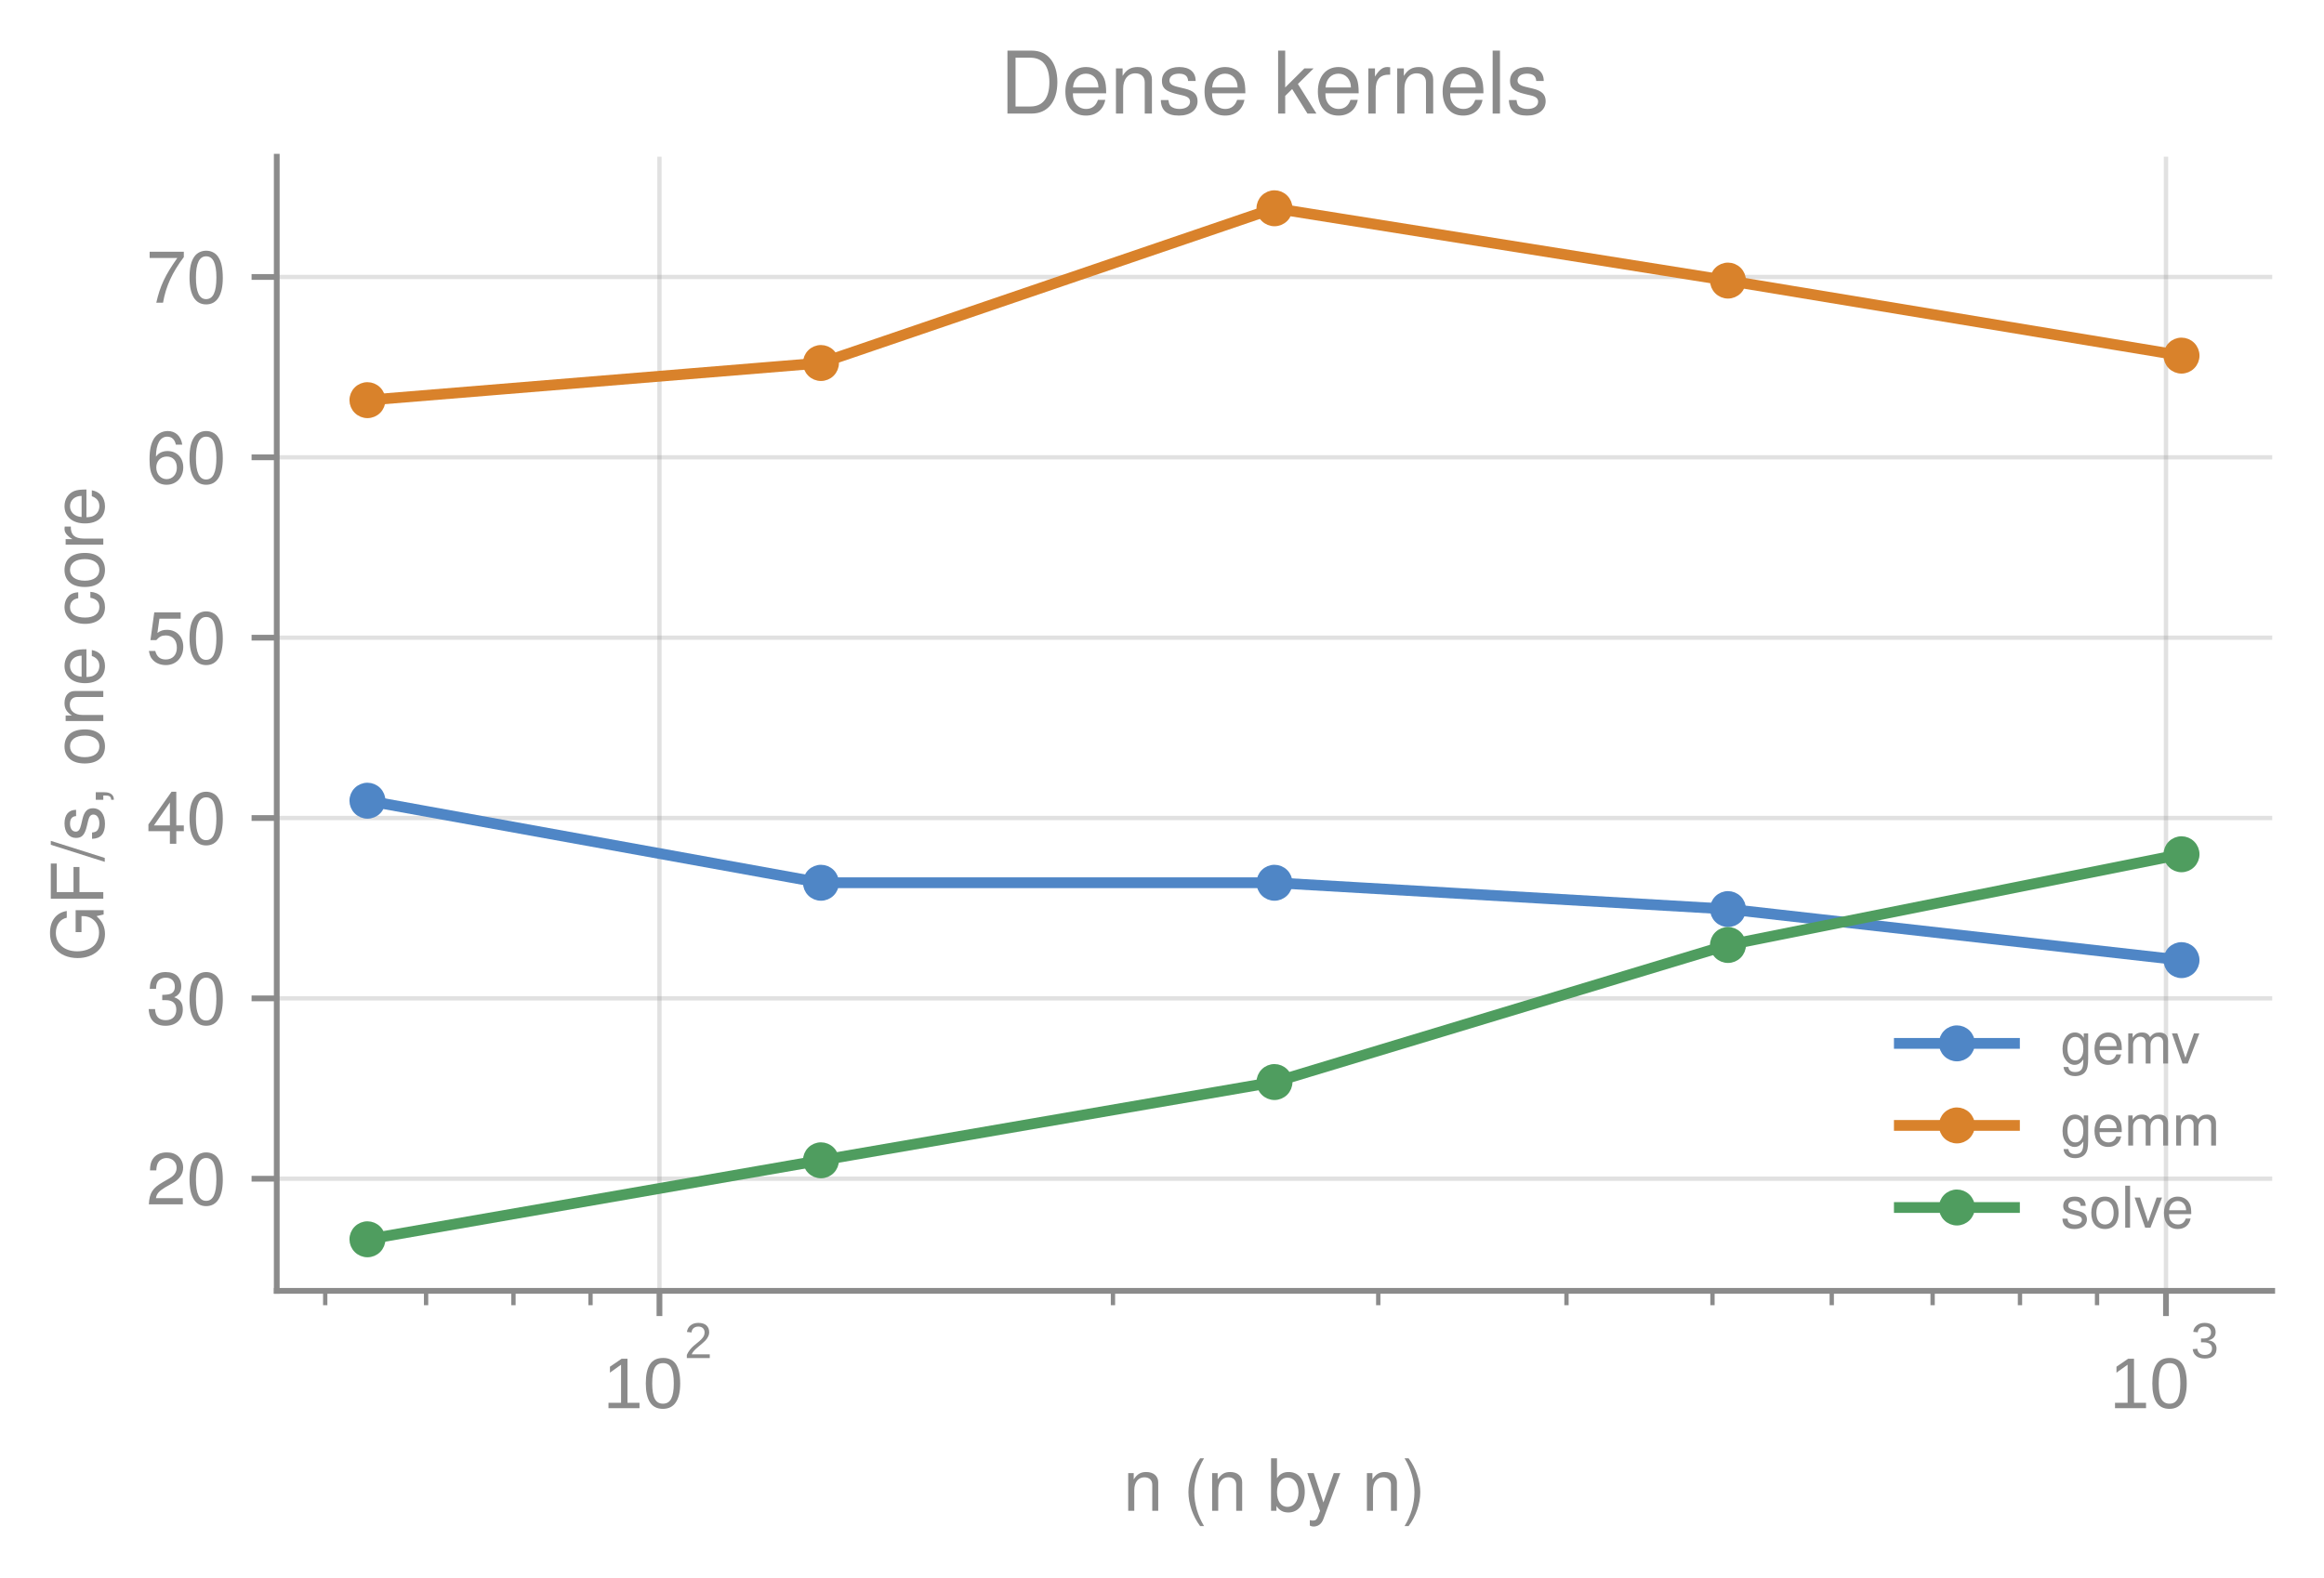
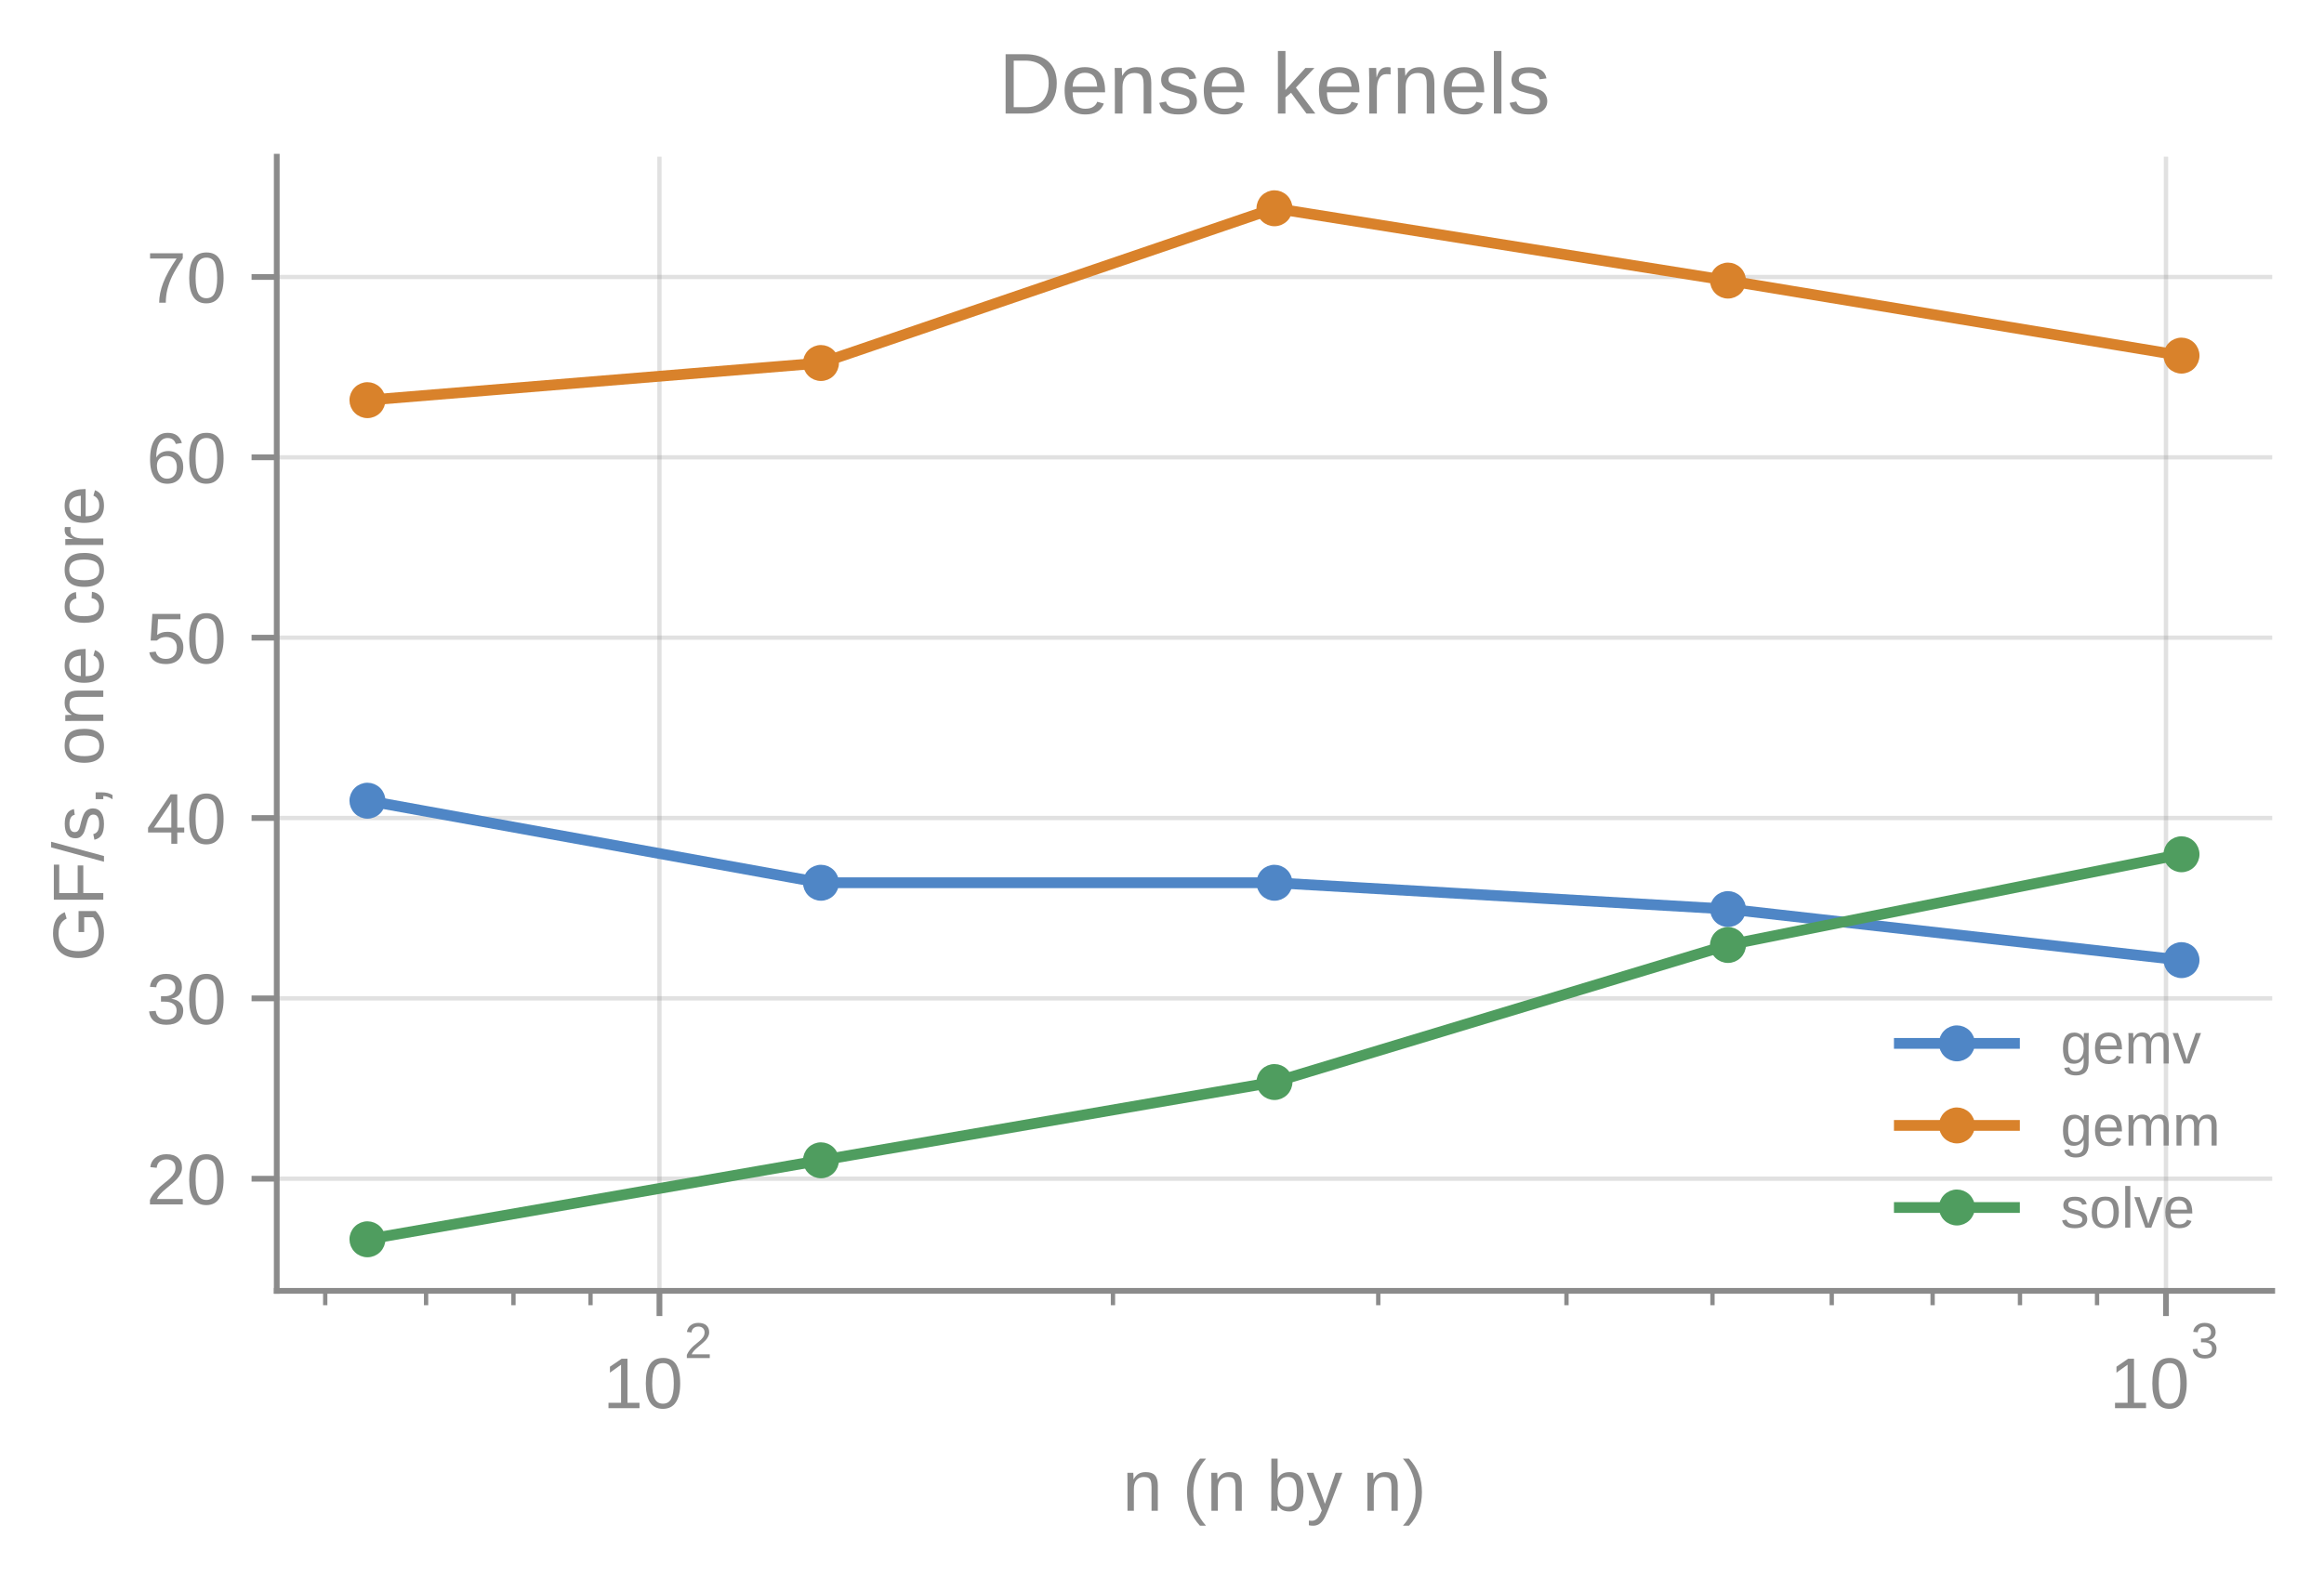
<svg xmlns="http://www.w3.org/2000/svg" xmlns:xlink="http://www.w3.org/1999/xlink" width="323.027pt" height="219.36pt" viewBox="0 0 323.027 219.36" version="1.1">
  <defs>
    <style type="text/css">*{stroke-linejoin: round; stroke-linecap: butt}</style>
  </defs>
  <g id="figure_1">
    <g id="patch_1">
      <path d="M 0 219.36  L 323.027 219.36  L 323.027 0  L 0 0  L 0 219.36  z " style="fill: none" />
    </g>
    <g id="axes_1">
      <g id="patch_2">
        <path d="M 38.467 179.476  L 315.827 179.476  L 315.827 21.789  L 38.467 21.789  L 38.467 179.476  z " style="fill: none" />
      </g>
      <g id="matplotlib.axis_1">
        <g id="xtick_1">
          <g id="line2d_1">
-             <path d="M 91.661 179.476  L 91.661 21.789  " clip-path="url(#pb219aae521)" style="fill: none; stroke: #8b8b8b; stroke-opacity: 0.25; stroke-width: 0.6; stroke-linecap: square" />
+             <path d="M 91.661 179.476  L 91.661 21.789  " clip-path="url(#p1ddeb76ffd)" style="fill: none; stroke: #8b8b8b; stroke-opacity: 0.25; stroke-width: 0.6; stroke-linecap: square" />
          </g>
          <g id="line2d_2">
            <defs>
-               <path id="mb431e1198c" d="M 0 0  L 0 3.5  " style="stroke: #8b8b8b; stroke-width: 0.8" />
+               <path id="mdc6c7f94e5" d="M 0 0  L 0 3.5  " style="stroke: #8b8b8b; stroke-width: 0.8" />
            </defs>
            <g>
-               <use xlink:href="#mb431e1198c" x="91.661" y="179.476" style="fill: #8b8b8b; stroke: #8b8b8b; stroke-width: 0.8" />
+               <use xlink:href="#mdc6c7f94e5" x="91.661" y="179.476" style="fill: #8b8b8b; stroke: #8b8b8b; stroke-width: 0.8" />
            </g>
          </g>
          <g id="text_1">
            <g style="fill: #8b8b8b" transform="translate(83.81081 196.7885)">
              <text>
                <tspan x="0" y="-0.999" style="font-size: 10px; font-family: 'Arial'; fill: #8b8b8b">1</tspan>
                <tspan x="5.562" y="-0.999" style="font-size: 10px; font-family: 'Arial'; fill: #8b8b8b">0</tspan>
                <tspan x="11.297" y="-7.969" style="font-size: 7px; font-family: 'Arial'; fill: #8b8b8b">2</tspan>
              </text>
            </g>
          </g>
        </g>
        <g id="xtick_2">
          <g id="line2d_3">
-             <path d="M 301.063 179.476  L 301.063 21.789  " clip-path="url(#pb219aae521)" style="fill: none; stroke: #8b8b8b; stroke-opacity: 0.25; stroke-width: 0.6; stroke-linecap: square" />
+             <path d="M 301.063 179.476  L 301.063 21.789  " clip-path="url(#p1ddeb76ffd)" style="fill: none; stroke: #8b8b8b; stroke-opacity: 0.25; stroke-width: 0.6; stroke-linecap: square" />
          </g>
          <g id="line2d_4">
            <g>
-               <use xlink:href="#mb431e1198c" x="301.063" y="179.476" style="fill: #8b8b8b; stroke: #8b8b8b; stroke-width: 0.8" />
+               <use xlink:href="#mdc6c7f94e5" x="301.063" y="179.476" style="fill: #8b8b8b; stroke: #8b8b8b; stroke-width: 0.8" />
            </g>
          </g>
          <g id="text_2">
            <g style="fill: #8b8b8b" transform="translate(293.2131 196.7885)">
              <text>
                <tspan x="0" y="-0.999" style="font-size: 10px; font-family: 'Arial'; fill: #8b8b8b">1</tspan>
                <tspan x="5.562" y="-0.999" style="font-size: 10px; font-family: 'Arial'; fill: #8b8b8b">0</tspan>
                <tspan x="11.297" y="-7.969" style="font-size: 7px; font-family: 'Arial'; fill: #8b8b8b">3</tspan>
              </text>
            </g>
          </g>
        </g>
        <g id="xtick_3">
          <g id="line2d_5">
            <defs>
-               <path id="m6d8b21160d" d="M 0 0  L 0 2  " style="stroke: #8b8b8b; stroke-width: 0.6" />
+               <path id="ma3c6c5bebd" d="M 0 0  L 0 2  " style="stroke: #8b8b8b; stroke-width: 0.6" />
            </defs>
            <g>
-               <use xlink:href="#m6d8b21160d" x="45.205" y="179.476" style="fill: #8b8b8b; stroke: #8b8b8b; stroke-width: 0.6" />
+               <use xlink:href="#ma3c6c5bebd" x="45.205" y="179.476" style="fill: #8b8b8b; stroke: #8b8b8b; stroke-width: 0.6" />
            </g>
          </g>
        </g>
        <g id="xtick_4">
          <g id="line2d_6">
            <g>
-               <use xlink:href="#m6d8b21160d" x="59.224" y="179.476" style="fill: #8b8b8b; stroke: #8b8b8b; stroke-width: 0.6" />
+               <use xlink:href="#ma3c6c5bebd" x="59.224" y="179.476" style="fill: #8b8b8b; stroke: #8b8b8b; stroke-width: 0.6" />
            </g>
          </g>
        </g>
        <g id="xtick_5">
          <g id="line2d_7">
            <g>
-               <use xlink:href="#m6d8b21160d" x="71.368" y="179.476" style="fill: #8b8b8b; stroke: #8b8b8b; stroke-width: 0.6" />
+               <use xlink:href="#ma3c6c5bebd" x="71.368" y="179.476" style="fill: #8b8b8b; stroke: #8b8b8b; stroke-width: 0.6" />
            </g>
          </g>
        </g>
        <g id="xtick_6">
          <g id="line2d_8">
            <g>
-               <use xlink:href="#m6d8b21160d" x="82.079" y="179.476" style="fill: #8b8b8b; stroke: #8b8b8b; stroke-width: 0.6" />
+               <use xlink:href="#ma3c6c5bebd" x="82.079" y="179.476" style="fill: #8b8b8b; stroke: #8b8b8b; stroke-width: 0.6" />
            </g>
          </g>
        </g>
        <g id="xtick_7">
          <g id="line2d_9">
            <g>
-               <use xlink:href="#m6d8b21160d" x="154.697" y="179.476" style="fill: #8b8b8b; stroke: #8b8b8b; stroke-width: 0.6" />
+               <use xlink:href="#ma3c6c5bebd" x="154.697" y="179.476" style="fill: #8b8b8b; stroke: #8b8b8b; stroke-width: 0.6" />
            </g>
          </g>
        </g>
        <g id="xtick_8">
          <g id="line2d_10">
            <g>
-               <use xlink:href="#m6d8b21160d" x="191.571" y="179.476" style="fill: #8b8b8b; stroke: #8b8b8b; stroke-width: 0.6" />
+               <use xlink:href="#ma3c6c5bebd" x="191.571" y="179.476" style="fill: #8b8b8b; stroke: #8b8b8b; stroke-width: 0.6" />
            </g>
          </g>
        </g>
        <g id="xtick_9">
          <g id="line2d_11">
            <g>
-               <use xlink:href="#m6d8b21160d" x="217.734" y="179.476" style="fill: #8b8b8b; stroke: #8b8b8b; stroke-width: 0.6" />
+               <use xlink:href="#ma3c6c5bebd" x="217.734" y="179.476" style="fill: #8b8b8b; stroke: #8b8b8b; stroke-width: 0.6" />
            </g>
          </g>
        </g>
        <g id="xtick_10">
          <g id="line2d_12">
            <g>
-               <use xlink:href="#m6d8b21160d" x="238.027" y="179.476" style="fill: #8b8b8b; stroke: #8b8b8b; stroke-width: 0.6" />
+               <use xlink:href="#ma3c6c5bebd" x="238.027" y="179.476" style="fill: #8b8b8b; stroke: #8b8b8b; stroke-width: 0.6" />
            </g>
          </g>
        </g>
        <g id="xtick_11">
          <g id="line2d_13">
            <g>
-               <use xlink:href="#m6d8b21160d" x="254.607" y="179.476" style="fill: #8b8b8b; stroke: #8b8b8b; stroke-width: 0.6" />
+               <use xlink:href="#ma3c6c5bebd" x="254.607" y="179.476" style="fill: #8b8b8b; stroke: #8b8b8b; stroke-width: 0.6" />
            </g>
          </g>
        </g>
        <g id="xtick_12">
          <g id="line2d_14">
            <g>
-               <use xlink:href="#m6d8b21160d" x="268.626" y="179.476" style="fill: #8b8b8b; stroke: #8b8b8b; stroke-width: 0.6" />
+               <use xlink:href="#ma3c6c5bebd" x="268.626" y="179.476" style="fill: #8b8b8b; stroke: #8b8b8b; stroke-width: 0.6" />
            </g>
          </g>
        </g>
        <g id="xtick_13">
          <g id="line2d_15">
            <g>
-               <use xlink:href="#m6d8b21160d" x="280.77" y="179.476" style="fill: #8b8b8b; stroke: #8b8b8b; stroke-width: 0.6" />
+               <use xlink:href="#ma3c6c5bebd" x="280.77" y="179.476" style="fill: #8b8b8b; stroke: #8b8b8b; stroke-width: 0.6" />
            </g>
          </g>
        </g>
        <g id="xtick_14">
          <g id="line2d_16">
            <g>
-               <use xlink:href="#m6d8b21160d" x="291.481" y="179.476" style="fill: #8b8b8b; stroke: #8b8b8b; stroke-width: 0.6" />
+               <use xlink:href="#ma3c6c5bebd" x="291.481" y="179.476" style="fill: #8b8b8b; stroke: #8b8b8b; stroke-width: 0.6" />
            </g>
          </g>
        </g>
        <g id="text_3">
-           <text style="font-size: 10px; font-family: 'Helvetica', 'Arial', 'DejaVu Sans'; text-anchor: middle; fill: #8b8b8b" x="177.147" y="210.056" transform="rotate(-0 177.1472 210.0557)">n (n by n)</text>
+           <text style="font-size: 10px; font-family: 'Arial', 'DejaVu Sans'; text-anchor: middle; fill: #8b8b8b" x="177.147" y="210.056" transform="rotate(-0 177.1472 210.0557)">n (n by n)</text>
        </g>
      </g>
      <g id="matplotlib.axis_2">
        <g id="ytick_1">
          <g id="line2d_17">
-             <path d="M 38.467 163.883  L 315.827 163.883  " clip-path="url(#pb219aae521)" style="fill: none; stroke: #8b8b8b; stroke-opacity: 0.25; stroke-width: 0.6; stroke-linecap: square" />
+             <path d="M 38.467 163.883  L 315.827 163.883  " clip-path="url(#p1ddeb76ffd)" style="fill: none; stroke: #8b8b8b; stroke-opacity: 0.25; stroke-width: 0.6; stroke-linecap: square" />
          </g>
          <g id="line2d_18">
            <defs>
-               <path id="mc67a0443a8" d="M 0 0  L -3.5 0  " style="stroke: #8b8b8b; stroke-width: 0.8" />
+               <path id="m59c6246e74" d="M 0 0  L -3.5 0  " style="stroke: #8b8b8b; stroke-width: 0.8" />
            </defs>
            <g>
-               <use xlink:href="#mc67a0443a8" x="38.467" y="163.883" style="fill: #8b8b8b; stroke: #8b8b8b; stroke-width: 0.8" />
+               <use xlink:href="#m59c6246e74" x="38.467" y="163.883" style="fill: #8b8b8b; stroke: #8b8b8b; stroke-width: 0.8" />
            </g>
          </g>
          <g id="text_4">
-             <text style="font-size: 10px; font-family: 'Helvetica', 'Arial', 'DejaVu Sans'; text-anchor: end; fill: #8b8b8b" x="31.467" y="167.462" transform="rotate(-0 31.46719 167.4623)">20</text>
+             <text style="font-size: 10px; font-family: 'Arial', 'DejaVu Sans'; text-anchor: end; fill: #8b8b8b" x="31.467" y="167.462" transform="rotate(-0 31.46719 167.4623)">20</text>
          </g>
        </g>
        <g id="ytick_2">
          <g id="line2d_19">
-             <path d="M 38.467 138.809  L 315.827 138.809  " clip-path="url(#pb219aae521)" style="fill: none; stroke: #8b8b8b; stroke-opacity: 0.25; stroke-width: 0.6; stroke-linecap: square" />
+             <path d="M 38.467 138.809  L 315.827 138.809  " clip-path="url(#p1ddeb76ffd)" style="fill: none; stroke: #8b8b8b; stroke-opacity: 0.25; stroke-width: 0.6; stroke-linecap: square" />
          </g>
          <g id="line2d_20">
            <g>
-               <use xlink:href="#mc67a0443a8" x="38.467" y="138.809" style="fill: #8b8b8b; stroke: #8b8b8b; stroke-width: 0.8" />
+               <use xlink:href="#m59c6246e74" x="38.467" y="138.809" style="fill: #8b8b8b; stroke: #8b8b8b; stroke-width: 0.8" />
            </g>
          </g>
          <g id="text_5">
-             <text style="font-size: 10px; font-family: 'Helvetica', 'Arial', 'DejaVu Sans'; text-anchor: end; fill: #8b8b8b" x="31.467" y="142.388" transform="rotate(-0 31.46719 142.3877)">30</text>
+             <text style="font-size: 10px; font-family: 'Arial', 'DejaVu Sans'; text-anchor: end; fill: #8b8b8b" x="31.467" y="142.388" transform="rotate(-0 31.46719 142.3877)">30</text>
          </g>
        </g>
        <g id="ytick_3">
          <g id="line2d_21">
-             <path d="M 38.467 113.734  L 315.827 113.734  " clip-path="url(#pb219aae521)" style="fill: none; stroke: #8b8b8b; stroke-opacity: 0.25; stroke-width: 0.6; stroke-linecap: square" />
+             <path d="M 38.467 113.734  L 315.827 113.734  " clip-path="url(#p1ddeb76ffd)" style="fill: none; stroke: #8b8b8b; stroke-opacity: 0.25; stroke-width: 0.6; stroke-linecap: square" />
          </g>
          <g id="line2d_22">
            <g>
-               <use xlink:href="#mc67a0443a8" x="38.467" y="113.734" style="fill: #8b8b8b; stroke: #8b8b8b; stroke-width: 0.8" />
+               <use xlink:href="#m59c6246e74" x="38.467" y="113.734" style="fill: #8b8b8b; stroke: #8b8b8b; stroke-width: 0.8" />
            </g>
          </g>
          <g id="text_6">
-             <text style="font-size: 10px; font-family: 'Helvetica', 'Arial', 'DejaVu Sans'; text-anchor: end; fill: #8b8b8b" x="31.467" y="117.313" transform="rotate(-0 31.46719 117.3131)">40</text>
+             <text style="font-size: 10px; font-family: 'Arial', 'DejaVu Sans'; text-anchor: end; fill: #8b8b8b" x="31.467" y="117.313" transform="rotate(-0 31.46719 117.3131)">40</text>
          </g>
        </g>
        <g id="ytick_4">
          <g id="line2d_23">
-             <path d="M 38.467 88.66  L 315.827 88.66  " clip-path="url(#pb219aae521)" style="fill: none; stroke: #8b8b8b; stroke-opacity: 0.25; stroke-width: 0.6; stroke-linecap: square" />
+             <path d="M 38.467 88.66  L 315.827 88.66  " clip-path="url(#p1ddeb76ffd)" style="fill: none; stroke: #8b8b8b; stroke-opacity: 0.25; stroke-width: 0.6; stroke-linecap: square" />
          </g>
          <g id="line2d_24">
            <g>
-               <use xlink:href="#mc67a0443a8" x="38.467" y="88.66" style="fill: #8b8b8b; stroke: #8b8b8b; stroke-width: 0.8" />
+               <use xlink:href="#m59c6246e74" x="38.467" y="88.66" style="fill: #8b8b8b; stroke: #8b8b8b; stroke-width: 0.8" />
            </g>
          </g>
          <g id="text_7">
-             <text style="font-size: 10px; font-family: 'Helvetica', 'Arial', 'DejaVu Sans'; text-anchor: end; fill: #8b8b8b" x="31.467" y="92.238" transform="rotate(-0 31.46719 92.23847)">50</text>
+             <text style="font-size: 10px; font-family: 'Arial', 'DejaVu Sans'; text-anchor: end; fill: #8b8b8b" x="31.467" y="92.238" transform="rotate(-0 31.46719 92.23847)">50</text>
          </g>
        </g>
        <g id="ytick_5">
          <g id="line2d_25">
-             <path d="M 38.467 63.585  L 315.827 63.585  " clip-path="url(#pb219aae521)" style="fill: none; stroke: #8b8b8b; stroke-opacity: 0.25; stroke-width: 0.6; stroke-linecap: square" />
+             <path d="M 38.467 63.585  L 315.827 63.585  " clip-path="url(#p1ddeb76ffd)" style="fill: none; stroke: #8b8b8b; stroke-opacity: 0.25; stroke-width: 0.6; stroke-linecap: square" />
          </g>
          <g id="line2d_26">
            <g>
-               <use xlink:href="#mc67a0443a8" x="38.467" y="63.585" style="fill: #8b8b8b; stroke: #8b8b8b; stroke-width: 0.8" />
+               <use xlink:href="#m59c6246e74" x="38.467" y="63.585" style="fill: #8b8b8b; stroke: #8b8b8b; stroke-width: 0.8" />
            </g>
          </g>
          <g id="text_8">
-             <text style="font-size: 10px; font-family: 'Helvetica', 'Arial', 'DejaVu Sans'; text-anchor: end; fill: #8b8b8b" x="31.467" y="67.164" transform="rotate(-0 31.46719 67.16388)">60</text>
+             <text style="font-size: 10px; font-family: 'Arial', 'DejaVu Sans'; text-anchor: end; fill: #8b8b8b" x="31.467" y="67.164" transform="rotate(-0 31.46719 67.16388)">60</text>
          </g>
        </g>
        <g id="ytick_6">
          <g id="line2d_27">
-             <path d="M 38.467 38.51  L 315.827 38.51  " clip-path="url(#pb219aae521)" style="fill: none; stroke: #8b8b8b; stroke-opacity: 0.25; stroke-width: 0.6; stroke-linecap: square" />
+             <path d="M 38.467 38.51  L 315.827 38.51  " clip-path="url(#p1ddeb76ffd)" style="fill: none; stroke: #8b8b8b; stroke-opacity: 0.25; stroke-width: 0.6; stroke-linecap: square" />
          </g>
          <g id="line2d_28">
            <g>
-               <use xlink:href="#mc67a0443a8" x="38.467" y="38.51" style="fill: #8b8b8b; stroke: #8b8b8b; stroke-width: 0.8" />
+               <use xlink:href="#m59c6246e74" x="38.467" y="38.51" style="fill: #8b8b8b; stroke: #8b8b8b; stroke-width: 0.8" />
            </g>
          </g>
          <g id="text_9">
-             <text style="font-size: 10px; font-family: 'Helvetica', 'Arial', 'DejaVu Sans'; text-anchor: end; fill: #8b8b8b" x="31.467" y="42.089" transform="rotate(-0 31.46719 42.08928)">70</text>
+             <text style="font-size: 10px; font-family: 'Arial', 'DejaVu Sans'; text-anchor: end; fill: #8b8b8b" x="31.467" y="42.089" transform="rotate(-0 31.46719 42.08928)">70</text>
          </g>
        </g>
        <g id="text_10">
-           <text style="font-size: 10px; font-family: 'Helvetica', 'Arial', 'DejaVu Sans'; text-anchor: middle; fill: #8b8b8b" x="14.358" y="100.633" transform="rotate(-90 14.35781 100.6327)">GF/s, one core</text>
+           <text style="font-size: 10px; font-family: 'Arial', 'DejaVu Sans'; text-anchor: middle; fill: #8b8b8b" x="14.358" y="100.633" transform="rotate(-90 14.35781 100.6327)">GF/s, one core</text>
        </g>
      </g>
      <g id="line2d_29">
-         <path d="M 51.074 111.327  L 114.111 122.736  L 177.147 122.736  L 240.184 126.397  L 303.22 133.493  " clip-path="url(#pb219aae521)" style="fill: none; stroke: #4f86c6; stroke-width: 1.5; stroke-linecap: square" />
+         <path d="M 51.074 111.327  L 114.111 122.736  L 177.147 122.736  L 240.184 126.397  L 303.22 133.493  " clip-path="url(#p1ddeb76ffd)" style="fill: none; stroke: #4f86c6; stroke-width: 1.5; stroke-linecap: square" />
        <defs>
-           <path id="m4d9f4941e3" d="M 0 2  C 0.53 2 1.039 1.789 1.414 1.414  C 1.789 1.039 2 0.53 2 0  C 2 -0.53 1.789 -1.039 1.414 -1.414  C 1.039 -1.789 0.53 -2 0 -2  C -0.53 -2 -1.039 -1.789 -1.414 -1.414  C -1.789 -1.039 -2 -0.53 -2 0  C -2 0.53 -1.789 1.039 -1.414 1.414  C -1.039 1.789 -0.53 2 0 2  z " style="stroke: #4f86c6" />
+           <path id="mcc139f6a96" d="M 0 2  C 0.53 2 1.039 1.789 1.414 1.414  C 1.789 1.039 2 0.53 2 0  C 2 -0.53 1.789 -1.039 1.414 -1.414  C 1.039 -1.789 0.53 -2 0 -2  C -0.53 -2 -1.039 -1.789 -1.414 -1.414  C -1.789 -1.039 -2 -0.53 -2 0  C -2 0.53 -1.789 1.039 -1.414 1.414  C -1.039 1.789 -0.53 2 0 2  z " style="stroke: #4f86c6" />
        </defs>
-         <g clip-path="url(#pb219aae521)">
-           <use xlink:href="#m4d9f4941e3" x="51.074" y="111.327" style="fill: #4f86c6; stroke: #4f86c6" />
-           <use xlink:href="#m4d9f4941e3" x="114.111" y="122.736" style="fill: #4f86c6; stroke: #4f86c6" />
-           <use xlink:href="#m4d9f4941e3" x="177.147" y="122.736" style="fill: #4f86c6; stroke: #4f86c6" />
-           <use xlink:href="#m4d9f4941e3" x="240.184" y="126.397" style="fill: #4f86c6; stroke: #4f86c6" />
-           <use xlink:href="#m4d9f4941e3" x="303.22" y="133.493" style="fill: #4f86c6; stroke: #4f86c6" />
+         <g clip-path="url(#p1ddeb76ffd)">
+           <use xlink:href="#mcc139f6a96" x="51.074" y="111.327" style="fill: #4f86c6; stroke: #4f86c6" />
+           <use xlink:href="#mcc139f6a96" x="114.111" y="122.736" style="fill: #4f86c6; stroke: #4f86c6" />
+           <use xlink:href="#mcc139f6a96" x="177.147" y="122.736" style="fill: #4f86c6; stroke: #4f86c6" />
+           <use xlink:href="#mcc139f6a96" x="240.184" y="126.397" style="fill: #4f86c6; stroke: #4f86c6" />
+           <use xlink:href="#mcc139f6a96" x="303.22" y="133.493" style="fill: #4f86c6; stroke: #4f86c6" />
        </g>
      </g>
      <g id="line2d_30">
-         <path d="M 51.074 55.636  L 114.111 50.471  L 177.147 28.957  L 240.184 39.012  L 303.22 49.443  " clip-path="url(#pb219aae521)" style="fill: none; stroke: #d9822b; stroke-width: 1.5; stroke-linecap: square" />
+         <path d="M 51.074 55.636  L 114.111 50.471  L 177.147 28.957  L 240.184 39.012  L 303.22 49.443  " clip-path="url(#p1ddeb76ffd)" style="fill: none; stroke: #d9822b; stroke-width: 1.5; stroke-linecap: square" />
        <defs>
-           <path id="m249c08dbb3" d="M 0 2  C 0.53 2 1.039 1.789 1.414 1.414  C 1.789 1.039 2 0.53 2 0  C 2 -0.53 1.789 -1.039 1.414 -1.414  C 1.039 -1.789 0.53 -2 0 -2  C -0.53 -2 -1.039 -1.789 -1.414 -1.414  C -1.789 -1.039 -2 -0.53 -2 0  C -2 0.53 -1.789 1.039 -1.414 1.414  C -1.039 1.789 -0.53 2 0 2  z " style="stroke: #d9822b" />
+           <path id="m0080657ad1" d="M 0 2  C 0.53 2 1.039 1.789 1.414 1.414  C 1.789 1.039 2 0.53 2 0  C 2 -0.53 1.789 -1.039 1.414 -1.414  C 1.039 -1.789 0.53 -2 0 -2  C -0.53 -2 -1.039 -1.789 -1.414 -1.414  C -1.789 -1.039 -2 -0.53 -2 0  C -2 0.53 -1.789 1.039 -1.414 1.414  C -1.039 1.789 -0.53 2 0 2  z " style="stroke: #d9822b" />
        </defs>
-         <g clip-path="url(#pb219aae521)">
-           <use xlink:href="#m249c08dbb3" x="51.074" y="55.636" style="fill: #d9822b; stroke: #d9822b" />
-           <use xlink:href="#m249c08dbb3" x="114.111" y="50.471" style="fill: #d9822b; stroke: #d9822b" />
-           <use xlink:href="#m249c08dbb3" x="177.147" y="28.957" style="fill: #d9822b; stroke: #d9822b" />
-           <use xlink:href="#m249c08dbb3" x="240.184" y="39.012" style="fill: #d9822b; stroke: #d9822b" />
-           <use xlink:href="#m249c08dbb3" x="303.22" y="49.443" style="fill: #d9822b; stroke: #d9822b" />
+         <g clip-path="url(#p1ddeb76ffd)">
+           <use xlink:href="#m0080657ad1" x="51.074" y="55.636" style="fill: #d9822b; stroke: #d9822b" />
+           <use xlink:href="#m0080657ad1" x="114.111" y="50.471" style="fill: #d9822b; stroke: #d9822b" />
+           <use xlink:href="#m0080657ad1" x="177.147" y="28.957" style="fill: #d9822b; stroke: #d9822b" />
+           <use xlink:href="#m0080657ad1" x="240.184" y="39.012" style="fill: #d9822b; stroke: #d9822b" />
+           <use xlink:href="#m0080657ad1" x="303.22" y="49.443" style="fill: #d9822b; stroke: #d9822b" />
        </g>
      </g>
      <g id="line2d_31">
-         <path d="M 51.074 172.308  L 114.111 161.326  L 177.147 150.443  L 240.184 131.387  L 303.22 118.774  " clip-path="url(#pb219aae521)" style="fill: none; stroke: #4f9d5f; stroke-width: 1.5; stroke-linecap: square" />
+         <path d="M 51.074 172.308  L 114.111 161.326  L 177.147 150.443  L 240.184 131.387  L 303.22 118.774  " clip-path="url(#p1ddeb76ffd)" style="fill: none; stroke: #4f9d5f; stroke-width: 1.5; stroke-linecap: square" />
        <defs>
-           <path id="m7a6e144613" d="M 0 2  C 0.53 2 1.039 1.789 1.414 1.414  C 1.789 1.039 2 0.53 2 0  C 2 -0.53 1.789 -1.039 1.414 -1.414  C 1.039 -1.789 0.53 -2 0 -2  C -0.53 -2 -1.039 -1.789 -1.414 -1.414  C -1.789 -1.039 -2 -0.53 -2 0  C -2 0.53 -1.789 1.039 -1.414 1.414  C -1.039 1.789 -0.53 2 0 2  z " style="stroke: #4f9d5f" />
+           <path id="m5796015ba7" d="M 0 2  C 0.53 2 1.039 1.789 1.414 1.414  C 1.789 1.039 2 0.53 2 0  C 2 -0.53 1.789 -1.039 1.414 -1.414  C 1.039 -1.789 0.53 -2 0 -2  C -0.53 -2 -1.039 -1.789 -1.414 -1.414  C -1.789 -1.039 -2 -0.53 -2 0  C -2 0.53 -1.789 1.039 -1.414 1.414  C -1.039 1.789 -0.53 2 0 2  z " style="stroke: #4f9d5f" />
        </defs>
-         <g clip-path="url(#pb219aae521)">
-           <use xlink:href="#m7a6e144613" x="51.074" y="172.308" style="fill: #4f9d5f; stroke: #4f9d5f" />
-           <use xlink:href="#m7a6e144613" x="114.111" y="161.326" style="fill: #4f9d5f; stroke: #4f9d5f" />
-           <use xlink:href="#m7a6e144613" x="177.147" y="150.443" style="fill: #4f9d5f; stroke: #4f9d5f" />
-           <use xlink:href="#m7a6e144613" x="240.184" y="131.387" style="fill: #4f9d5f; stroke: #4f9d5f" />
-           <use xlink:href="#m7a6e144613" x="303.22" y="118.774" style="fill: #4f9d5f; stroke: #4f9d5f" />
+         <g clip-path="url(#p1ddeb76ffd)">
+           <use xlink:href="#m5796015ba7" x="51.074" y="172.308" style="fill: #4f9d5f; stroke: #4f9d5f" />
+           <use xlink:href="#m5796015ba7" x="114.111" y="161.326" style="fill: #4f9d5f; stroke: #4f9d5f" />
+           <use xlink:href="#m5796015ba7" x="177.147" y="150.443" style="fill: #4f9d5f; stroke: #4f9d5f" />
+           <use xlink:href="#m5796015ba7" x="240.184" y="131.387" style="fill: #4f9d5f; stroke: #4f9d5f" />
+           <use xlink:href="#m5796015ba7" x="303.22" y="118.774" style="fill: #4f9d5f; stroke: #4f9d5f" />
        </g>
      </g>
      <g id="patch_3">
        <path d="M 38.467 179.476  L 38.467 21.789  " style="fill: none; stroke: #8b8b8b; stroke-width: 0.8; stroke-linejoin: miter; stroke-linecap: square" />
      </g>
      <g id="patch_4">
        <path d="M 38.467 179.476  L 315.827 179.476  " style="fill: none; stroke: #8b8b8b; stroke-width: 0.8; stroke-linejoin: miter; stroke-linecap: square" />
      </g>
      <g id="text_11">
-         <text style="font-size: 12px; font-family: 'Helvetica', 'Arial', 'DejaVu Sans'; text-anchor: middle; fill: #8b8b8b" x="177.147" y="15.789" transform="rotate(-0 177.1472 15.78937)">Dense kernels</text>
+         <text style="font-size: 12px; font-family: 'Arial', 'DejaVu Sans'; text-anchor: middle; fill: #8b8b8b" x="177.147" y="15.789" transform="rotate(-0 177.1472 15.78937)">Dense kernels</text>
      </g>
      <g id="legend_1">
        <g id="line2d_32">
          <path d="M 264.002 145.066  L 272.002 145.066  L 280.002 145.066  " style="fill: none; stroke: #4f86c6; stroke-width: 1.5; stroke-linecap: square" />
          <g>
-             <use xlink:href="#m4d9f4941e3" x="272.002" y="145.066" style="fill: #4f86c6; stroke: #4f86c6" />
+             <use xlink:href="#mcc139f6a96" x="272.002" y="145.066" style="fill: #4f86c6; stroke: #4f86c6" />
          </g>
        </g>
        <g id="text_12">
-           <text style="font-size: 8px; font-family: 'Helvetica', 'Arial', 'DejaVu Sans'; text-anchor: start; fill: #8b8b8b" x="286.402" y="147.866" transform="rotate(-0 286.4022 147.866)">gemv</text>
+           <text style="font-size: 8px; font-family: 'Arial', 'DejaVu Sans'; text-anchor: start; fill: #8b8b8b" x="286.402" y="147.866" transform="rotate(-0 286.4022 147.866)">gemv</text>
        </g>
        <g id="line2d_33">
          <path d="M 264.002 156.476  L 272.002 156.476  L 280.002 156.476  " style="fill: none; stroke: #d9822b; stroke-width: 1.5; stroke-linecap: square" />
          <g>
-             <use xlink:href="#m249c08dbb3" x="272.002" y="156.476" style="fill: #d9822b; stroke: #d9822b" />
+             <use xlink:href="#m0080657ad1" x="272.002" y="156.476" style="fill: #d9822b; stroke: #d9822b" />
          </g>
        </g>
        <g id="text_13">
-           <text style="font-size: 8px; font-family: 'Helvetica', 'Arial', 'DejaVu Sans'; text-anchor: start; fill: #8b8b8b" x="286.402" y="159.276" transform="rotate(-0 286.4022 159.276)">gemm</text>
+           <text style="font-size: 8px; font-family: 'Arial', 'DejaVu Sans'; text-anchor: start; fill: #8b8b8b" x="286.402" y="159.276" transform="rotate(-0 286.4022 159.276)">gemm</text>
        </g>
        <g id="line2d_34">
          <path d="M 264.002 167.886  L 272.002 167.886  L 280.002 167.886  " style="fill: none; stroke: #4f9d5f; stroke-width: 1.5; stroke-linecap: square" />
          <g>
-             <use xlink:href="#m7a6e144613" x="272.002" y="167.886" style="fill: #4f9d5f; stroke: #4f9d5f" />
+             <use xlink:href="#m5796015ba7" x="272.002" y="167.886" style="fill: #4f9d5f; stroke: #4f9d5f" />
          </g>
        </g>
        <g id="text_14">
-           <text style="font-size: 8px; font-family: 'Helvetica', 'Arial', 'DejaVu Sans'; text-anchor: start; fill: #8b8b8b" x="286.402" y="170.686" transform="rotate(-0 286.4022 170.686)">solve</text>
+           <text style="font-size: 8px; font-family: 'Arial', 'DejaVu Sans'; text-anchor: start; fill: #8b8b8b" x="286.402" y="170.686" transform="rotate(-0 286.4022 170.686)">solve</text>
        </g>
      </g>
    </g>
  </g>
  <defs>
-     <clipPath id="pb219aae521">
+     <clipPath id="p1ddeb76ffd">
      <rect x="38.467" y="21.789" width="277.36" height="157.687" />
    </clipPath>
  </defs>
</svg>
